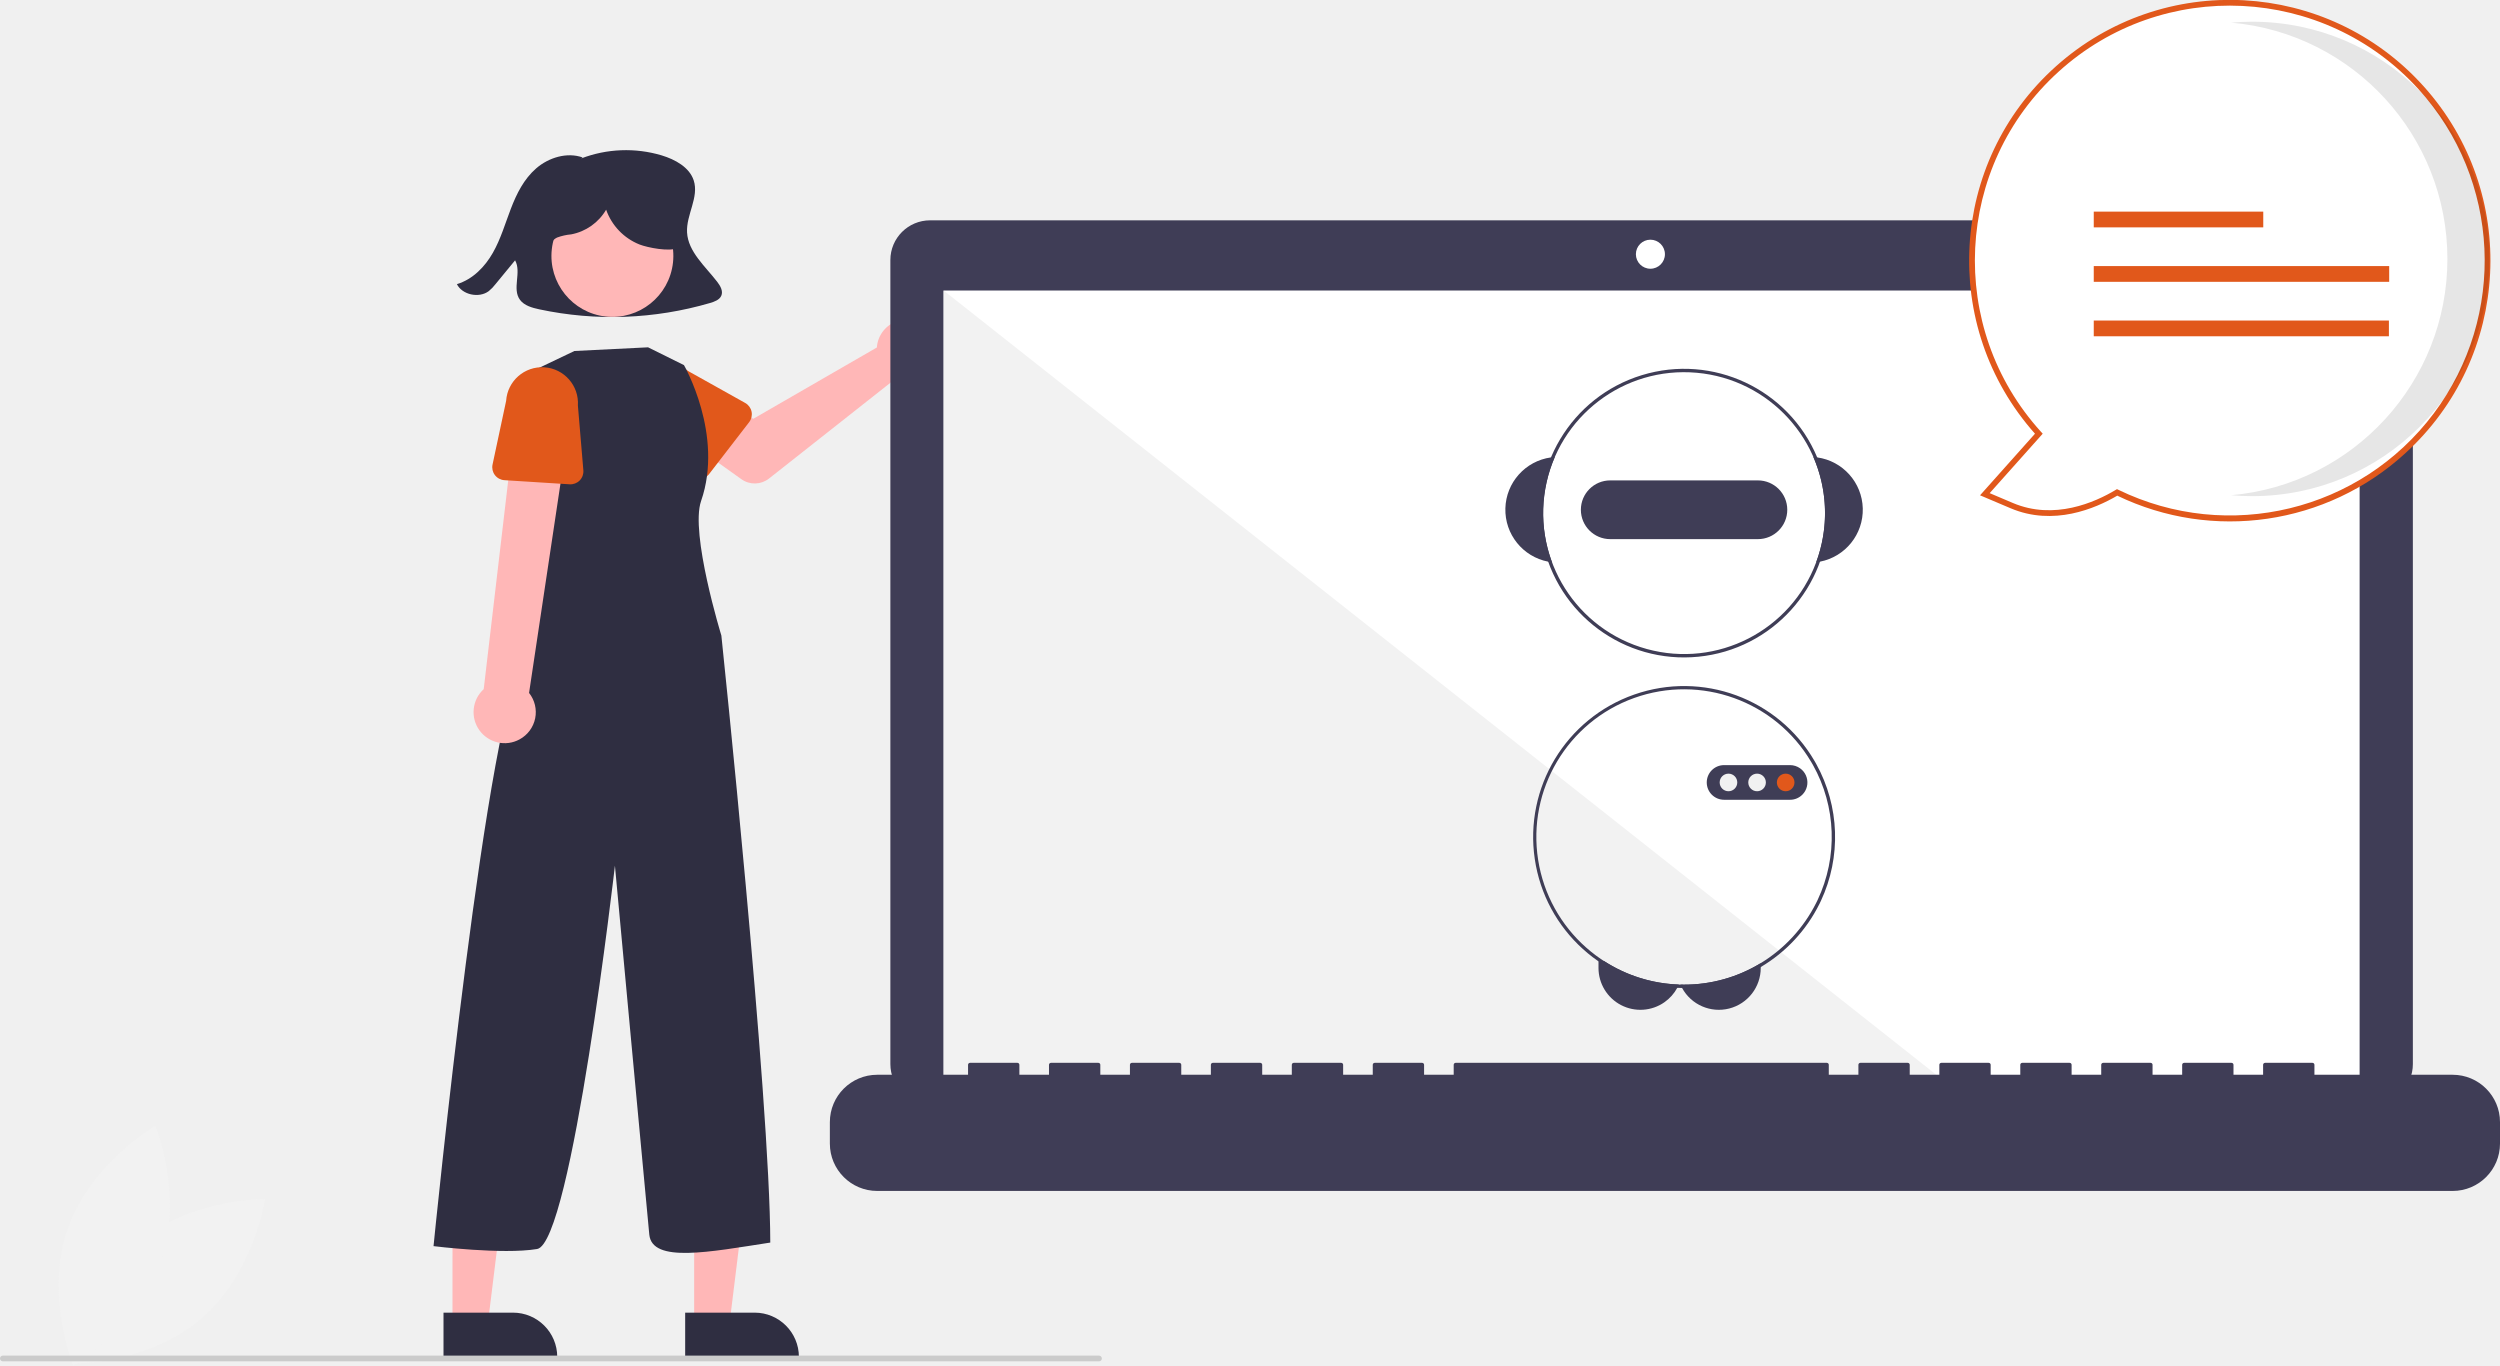
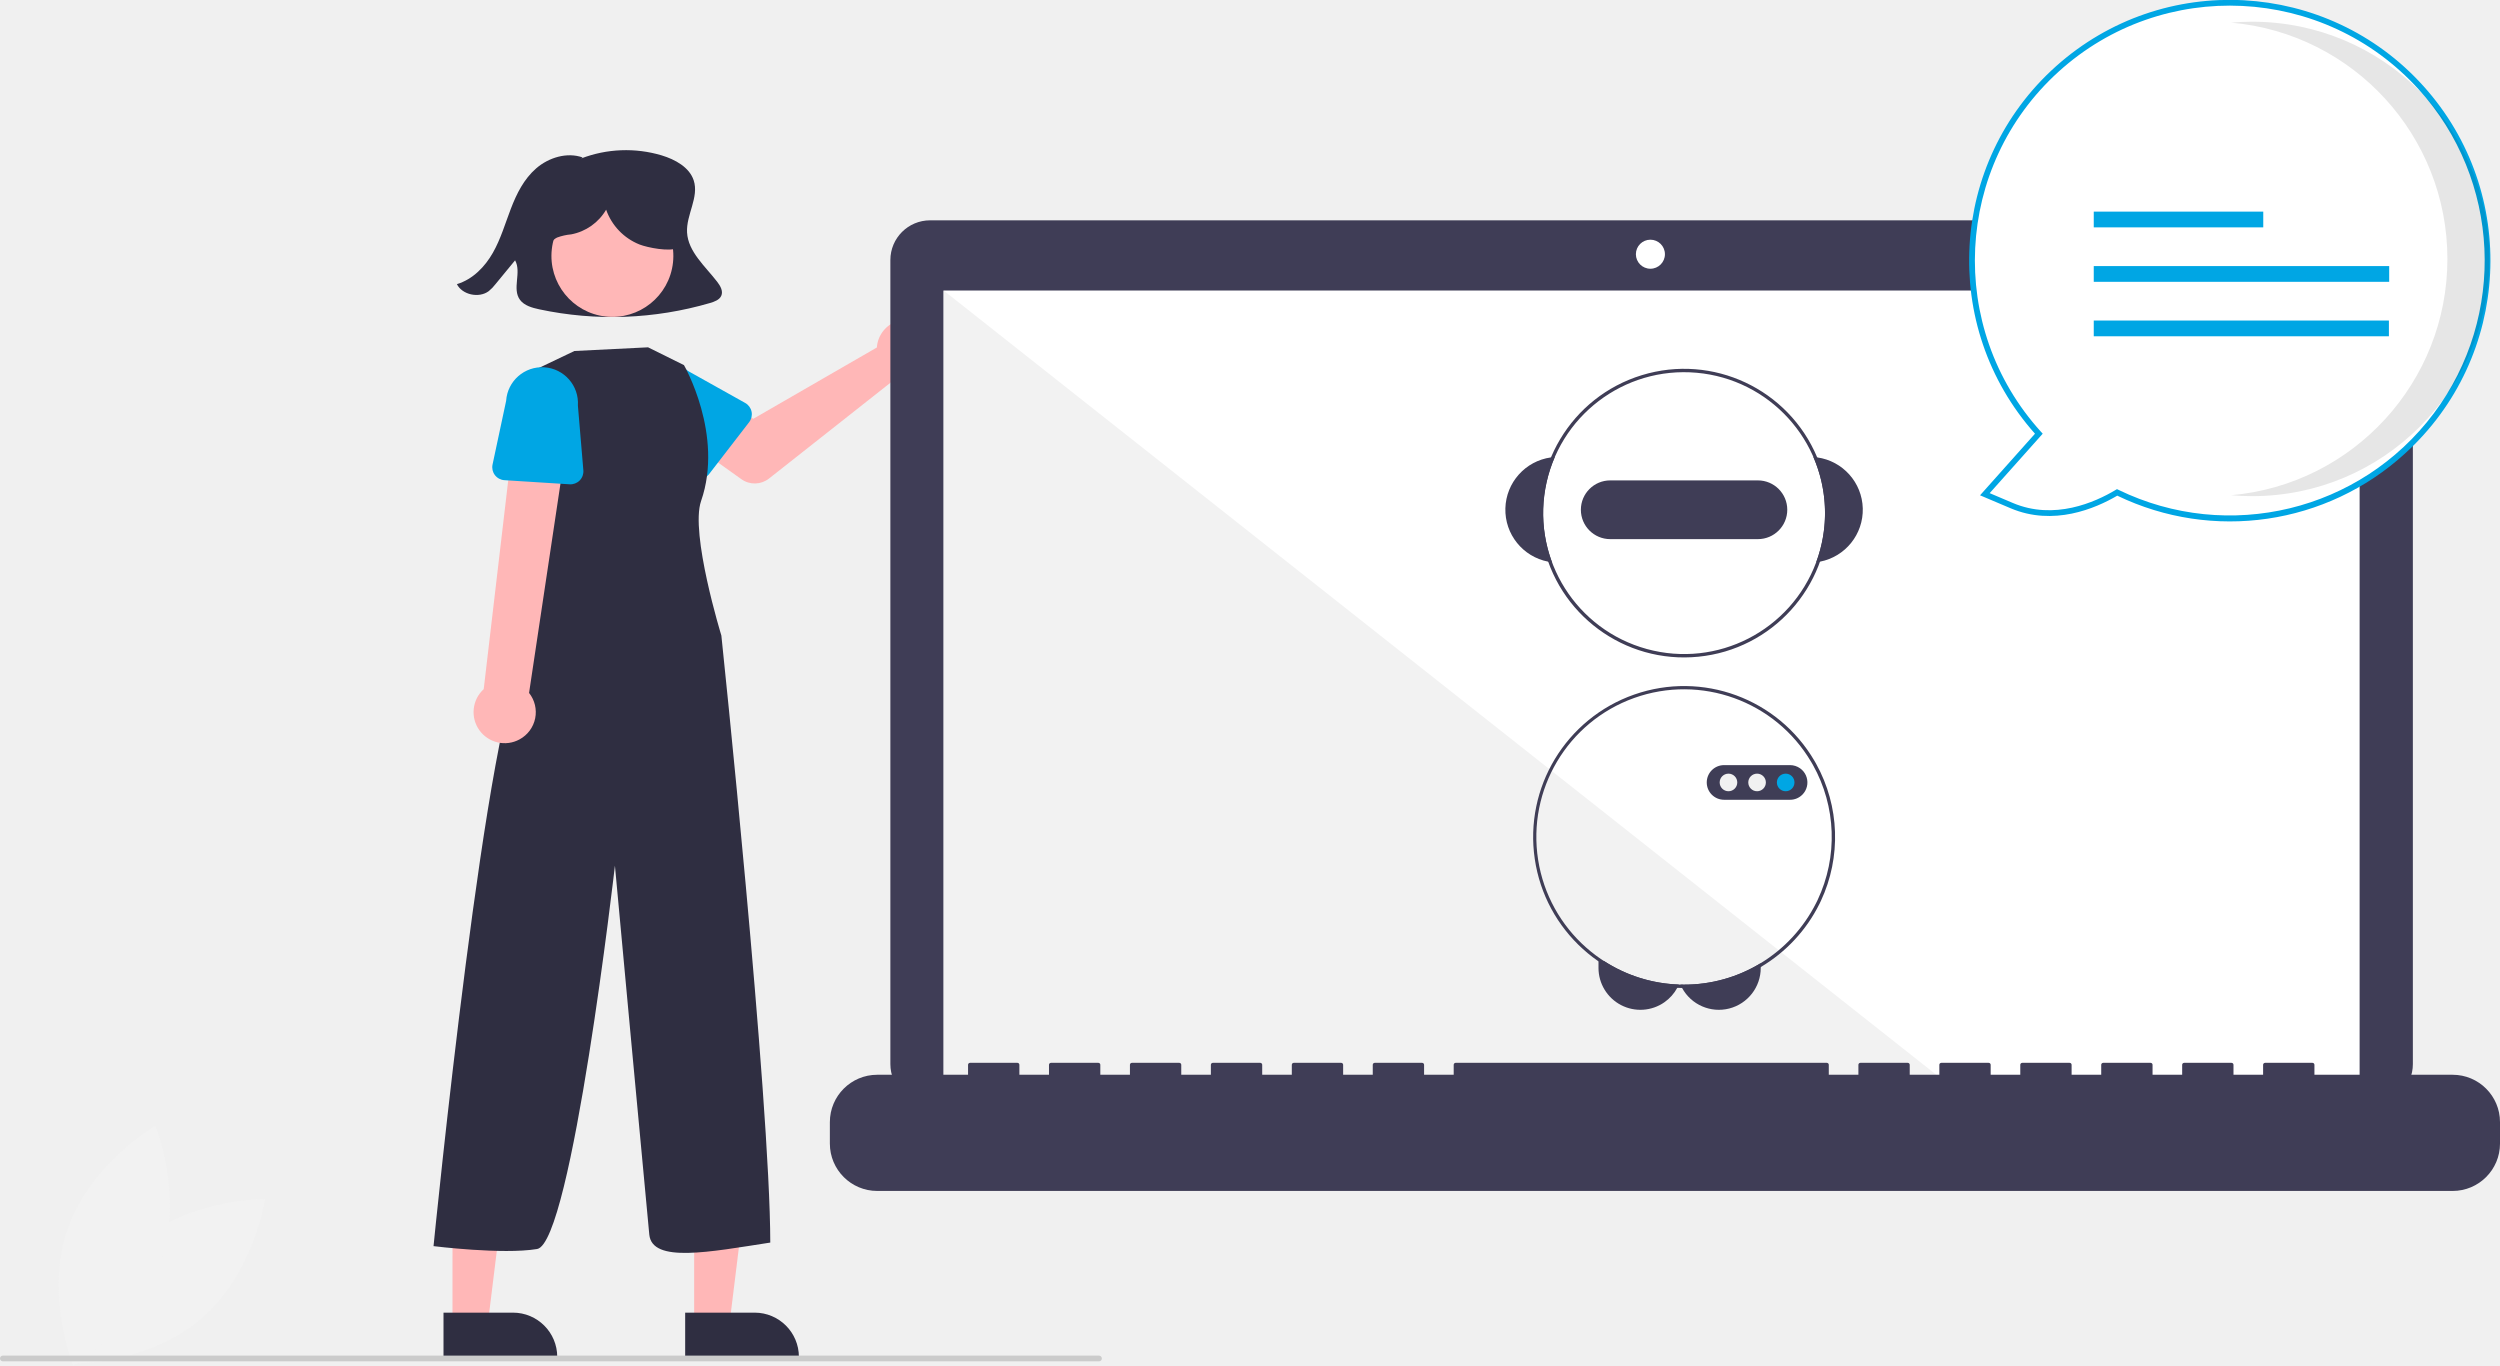
<svg xmlns="http://www.w3.org/2000/svg" data-name="Layer 1" width="868.98" height="474.67" viewBox="0 0 868.98 474.67">
  <path d="M212.969,644.948c-18.517,15.79-22.361,41.687-22.361,41.687s26.179.297,44.697-15.493,22.361-41.687,22.361-41.687S231.486,629.158,212.969,644.948Z" transform="translate(-165.5099 -212.6649)" fill="#f2f2f2" />
  <path d="M221.526,651.23c-7.888,23.022-30.565,36.105-30.565,36.105s-9.889-24.242-2.001-47.263,30.565-36.105,30.565-36.105S229.413,628.208,221.526,651.23Z" transform="translate(-165.5099 -212.6649)" fill="#f2f2f2" />
  <path d="M414.811,310.625c-4.19-5.429-10.111-10.452-10.486-17.152-.344-6.144,4.238-12.245,2.306-18.123-1.486-4.52-6.387-7.247-11.177-8.691a43.439,43.439,0,0,0-27.916,1.075l.485-.342c-5.452-1.942-11.825.063-16.115,3.776-4.29,3.713-6.839,8.861-8.817,14.019-1.979,5.158-3.511,10.505-6.26,15.341-2.749,4.836-6.958,9.234-12.51,10.905,1.859,3.708,7.67,4.98,11.078,2.425a14.014,14.014,0,0,0,2.331-2.41q3.409-4.146,6.819-8.292c2.339,4.16-1.155,9.901,1.72,13.752,1.482,1.986,4.19,2.74,6.705,3.281a121.277,121.277,0,0,0,59.331-2.201c1.55-.457,3.261-1.086,3.904-2.489C416.951,313.879,415.912,312.053,414.811,310.625Z" transform="translate(-165.5099 -212.6649)" fill="#2f2e41" />
  <path d="M470.538,331.812a10.527,10.527,0,0,0-.239,1.64l-42.957,24.782L416.9,352.223,405.769,366.796,423.219,379.233a8,8,0,0,0,9.598-.234l44.297-34.946a10.497,10.497,0,1,0-6.576-12.241Z" transform="translate(-165.5099 -212.6649)" fill="#ffb7b7" />
-   <path d="M425.905,359.408l-13.884,17.994a4.5,4.5,0,0,1-6.804.373l-15.717-16.321A12.497,12.497,0,0,1,404.827,341.709l19.713,11.023a4.5,4.5,0,0,1,1.365,6.676Z" transform="translate(-165.5099 -212.6649)" fill="#e1581b" />
+   <path d="M425.905,359.408l-13.884,17.994a4.5,4.5,0,0,1-6.804.373l-15.717-16.321A12.497,12.497,0,0,1,404.827,341.709l19.713,11.023a4.5,4.5,0,0,1,1.365,6.676Z" transform="translate(-165.5099 -212.6649)" fill="#00A6E4" />
  <polygon points="241.288 460.267 253.548 460.266 259.38 412.978 241.286 412.979 241.288 460.267" fill="#ffb7b7" />
  <path d="M403.67,668.929l24.144-.001h.001a15.387,15.387,0,0,1,15.386,15.386v.5l-39.531.001Z" transform="translate(-165.5099 -212.6649)" fill="#2f2e41" />
  <polygon points="157.288 460.267 169.548 460.266 175.38 412.978 157.286 412.979 157.288 460.267" fill="#ffb7b7" />
  <path d="M319.67,668.929l24.144-.001h.001a15.387,15.387,0,0,1,15.386,15.386v.5l-39.531.001Z" transform="translate(-165.5099 -212.6649)" fill="#2f2e41" />
  <circle cx="378.374" cy="301.628" r="21.188" transform="translate(-128.2503 432.1653) rotate(-83.7356)" fill="#ffb7b7" />
  <path d="M390.771,333.391l12.482,6.184s13.947,24.237,5.947,47.237c-3.884,11.167,7.053,46.763,7.053,46.763s16.947,161.237,17,211c-21.053,3.237-41.053,7.237-42.053-2.763s-11.947-128.237-11.947-128.237-15.053,131.237-27.053,133.237-36-1-36-1,19.053-192.237,32.053-204.237l2-10-.053-89.763,14.978-7.148Z" transform="translate(-165.5099 -212.6649)" fill="#2f2e41" />
  <path d="M346.118,469.662a10.743,10.743,0,0,0,3.291-16.14l14.517-96.762-18.966-.91-11.316,96.361a10.801,10.801,0,0,0,12.474,17.451Z" transform="translate(-165.5099 -212.6649)" fill="#ffb7b7" />
-   <path d="M363.514,381.004l-22.682-1.432a4.5,4.5,0,0,1-4.118-5.429l4.726-22.16a12.497,12.497,0,0,1,24.94,1.648l1.901,22.505a4.5,4.5,0,0,1-4.768,4.868Z" transform="translate(-165.5099 -212.6649)" fill="#e1581b" />
+   <path d="M363.514,381.004l-22.682-1.432a4.5,4.5,0,0,1-4.118-5.429l4.726-22.16a12.497,12.497,0,0,1,24.94,1.648l1.901,22.505a4.5,4.5,0,0,1-4.768,4.868Z" transform="translate(-165.5099 -212.6649)" fill="#00A6E4" />
  <path d="M990.396,289.249H488.802a13.806,13.806,0,0,0-13.806,13.806V582.534a13.806,13.806,0,0,0,13.806,13.806H990.396a13.806,13.806,0,0,0,13.806-13.806V303.055a13.806,13.806,0,0,0-13.806-13.806Z" transform="translate(-165.5099 -212.6649)" fill="#3f3d56" />
  <rect x="327.996" y="100.983" width="492.186" height="277.644" fill="#fff" />
  <circle cx="573.668" cy="88.363" r="5.048" fill="#fff" />
  <polygon points="679.425 378.627 327.996 378.627 327.996 100.983 679.425 378.627" fill="#f2f2f2" style="isolation:isolate" />
  <path d="M1018.021,586.244H969.987v-3.461a.686.686,0,0,0-.686-.686h-16.469a.686.686,0,0,0-.686.686v3.461H941.853v-3.461a.686.686,0,0,0-.686-.686H924.698a.686.686,0,0,0-.686.686h0v3.461h-10.293v-3.461a.686.686,0,0,0-.686-.686H896.563a.686.686,0,0,0-.686.686h0v3.461h-10.293v-3.461a.686.686,0,0,0-.686-.686H868.429a.686.686,0,0,0-.686.686v3.461h-10.293v-3.461a.686.686,0,0,0-.686-.686H840.295a.686.686,0,0,0-.686.686h0v3.461H829.316v-3.461a.686.686,0,0,0-.686-.686H812.16a.686.686,0,0,0-.686.686h0v3.461h-10.293v-3.461a.686.686,0,0,0-.686-.686H671.489a.686.686,0,0,0-.686.686h0v3.461H660.51v-3.461a.686.686,0,0,0-.686-.686H643.355a.686.686,0,0,0-.686.686h0v3.461H632.375v-3.461a.686.686,0,0,0-.686-.686H615.22a.686.686,0,0,0-.686.686h0v3.461H604.241v-3.461a.686.686,0,0,0-.686-.686H587.086a.686.686,0,0,0-.686.686h0v3.461h-10.293v-3.461a.686.686,0,0,0-.686-.686H558.952a.686.686,0,0,0-.686.686h0v3.461H547.972v-3.461a.686.686,0,0,0-.686-.686H530.817a.686.686,0,0,0-.686.686v3.461h-10.293v-3.461a.686.686,0,0,0-.686-.686H502.683a.686.686,0,0,0-.686.686h0v3.461H470.431a16.469,16.469,0,0,0-16.469,16.469v7.447a16.469,16.469,0,0,0,16.469,16.469h547.59a16.469,16.469,0,0,0,16.469-16.469V602.712A16.469,16.469,0,0,0,1018.021,586.244Z" transform="translate(-165.5099 -212.6649)" fill="#3f3d56" />
  <path d="M749.066,554.886a12.089,12.089,0,0,1-.554,1.143,14.627,14.627,0,0,1-4.433,4.987,14.564,14.564,0,0,1-22.946-11.911V546.755h1.995A50.942,50.942,0,0,0,749.066,554.886Z" transform="translate(-165.5099 -212.6649)" fill="#3f3d56" />
  <path d="M777.53,547.443v1.662a14.559,14.559,0,0,1-27.344,6.97,12.16,12.16,0,0,1-.577-1.172c.426.012.846.018,1.272.018A51.018,51.018,0,0,0,777.53,547.443Z" transform="translate(-165.5099 -212.6649)" fill="#3f3d56" />
  <path d="M797.152,371.656c-.437-.064-.881-.105-1.324-.134a48.982,48.982,0,0,1,.974,36.577c.443-.052.881-.122,1.318-.204a18.374,18.374,0,0,0-.968-36.239Z" transform="translate(-165.5099 -212.6649)" fill="#3f3d56" />
  <path d="M705.933,371.522c-.443.029-.887.07-1.324.134a18.374,18.374,0,0,0-.968,36.239c.437.082.875.152,1.318.204a48.986,48.986,0,0,1,.974-36.577Z" transform="translate(-165.5099 -212.6649)" fill="#3f3d56" />
  <path d="M797.152,371.656a50.156,50.156,0,1,0,3.891,19.365A50.228,50.228,0,0,0,797.152,371.656Zm-.35,36.443a48.982,48.982,0,1,1,3.074-17.078A49.067,49.067,0,0,1,796.802,408.099Z" transform="translate(-165.5099 -212.6649)" fill="#3f3d56" />
  <path d="M776.545,379.647H725.216a10.207,10.207,0,0,0,0,20.415h51.328a10.207,10.207,0,0,0,0-20.415Z" transform="translate(-165.5099 -212.6649)" fill="#3f3d56" />
  <path d="M796.802,478.185q-.28-.516-.578-1.015c-.006-.012-.012-.018-.017-.029a52.474,52.474,0,1,0-47.694,78.888c.554.029,1.114.047,1.674.047.234.012.461.012.694.012a52.108,52.108,0,0,0,26.65-7.285A52.843,52.843,0,0,0,797.91,526.9c.006-.012.012-.018.017-.029.175-.35.344-.706.513-1.067a52.419,52.419,0,0,0-1.639-47.619Zm.502,47.298q-.254.543-.525,1.067a51.686,51.686,0,0,1-19.248,20.893,51.018,51.018,0,0,1-26.65,7.478c-.426,0-.846-.006-1.272-.018q-.271,0-.543-.017a51.326,51.326,0,1,1,45.974-77.418c.006.012.012.017.017.029.204.332.402.671.589,1.009a51.263,51.263,0,0,1,1.656,46.977Z" transform="translate(-165.5099 -212.6649)" fill="#3f3d56" />
  <path d="M791.226,479.737A6.067,6.067,0,0,0,787.726,478.611H764.786a6.025,6.025,0,1,0,0,12.05H787.726a5.959,5.959,0,0,0,1.219-.122,6.619,6.619,0,0,0,1.167-.367,6.023,6.023,0,0,0,1.114-10.435Z" transform="translate(-165.5099 -212.6649)" fill="#3f3d56" />
  <circle cx="600.803" cy="271.971" r="3.059" fill="#f1f1f1" />
  <circle cx="610.745" cy="271.971" r="3.059" fill="#f1f1f1" />
-   <circle cx="620.686" cy="271.971" r="3.059" fill="#e1581b" />
+   <circle cx="620.686" cy="271.971" r="3.059" fill="#00A6E4" />
  <path d="M901.407,383.818c-7.955,4.771-22.128,10.749-36.611,4.605l-9.362-3.971,18.761-21.031a89.602,89.602,0,1,1,27.212,20.397Z" transform="translate(-165.5099 -212.6649)" fill="#fff" />
-   <path d="M901.456,384.952c-7.644,4.488-22.205,10.69-37.051,4.392l-10.647-4.516,19.094-21.404a90.602,90.602,0,1,1,128.58,6.914h0a90.198,90.198,0,0,1-99.977,14.614Zm104.74-141.25A88.602,88.602,0,1,0,874.935,362.749l.604.666-18.431,20.661L865.186,387.503c14.338,6.082,28.525-.236,35.706-4.542l.464-.279.487.237a88.602,88.602,0,0,0,104.352-139.216Z" transform="translate(-165.5099 -212.6649)" fill="#e1581b" />
+   <path d="M901.456,384.952c-7.644,4.488-22.205,10.69-37.051,4.392l-10.647-4.516,19.094-21.404a90.602,90.602,0,1,1,128.58,6.914h0a90.198,90.198,0,0,1-99.977,14.614Zm104.74-141.25A88.602,88.602,0,1,0,874.935,362.749l.604.666-18.431,20.661L865.186,387.503c14.338,6.082,28.525-.236,35.706-4.542l.464-.279.487.237a88.602,88.602,0,0,0,104.352-139.216Z" transform="translate(-165.5099 -212.6649)" fill="#00A6E4" />
  <path d="M1016.209,302.667a82.46,82.46,0,0,0-75.168-82.132c2.402-.21,4.831-.324,7.288-.324a82.456,82.456,0,0,1,0,164.913c-2.453,0-4.878-.115-7.276-.325A82.46,82.46,0,0,0,1016.209,302.667Z" transform="translate(-165.5099 -212.6649)" opacity="0.1" style="isolation:isolate" />
-   <rect x="727.772" y="73.559" width="58.92" height="5.472" fill="#e1581b" />
-   <rect x="727.772" y="92.487" width="102.692" height="5.472" fill="#e1581b" />
-   <rect x="727.772" y="111.415" width="102.591" height="5.472" fill="#e1581b" />
+   <rect x="727.772" y="73.559" width="58.92" height="5.472" fill="#00A6E4" />
+   <rect x="727.772" y="92.487" width="102.692" height="5.472" fill="#00A6E4" />
+   <rect x="727.772" y="111.415" width="102.591" height="5.472" fill="#00A6E4" />
  <path d="M547.51,685.859h-381a1,1,0,0,1,0-2h381a1,1,0,0,1,0,2Z" transform="translate(-165.5099 -212.6649)" fill="#cbcbcb" />
  <path d="M400.58,287.855c-.826-3.745-3.507-6.849-6.597-9.121a27.017,27.017,0,0,0-34.537,2.1,17.649,17.649,0,0,0-5.334,8.549,10.486,10.486,0,0,0,2.235,9.548l.423.265c-.384-1.628.881-3.255,2.392-3.973a19.11,19.11,0,0,1,4.878-1.094,17.935,17.935,0,0,0,12.157-8.578,20.254,20.254,0,0,0,11.607,12.097c2.8,1.095,10.492,2.601,13.158,1.211C404.363,297.086,401.406,291.601,400.58,287.855Z" transform="translate(-165.5099 -212.6649)" fill="#2f2e41" />
</svg>
